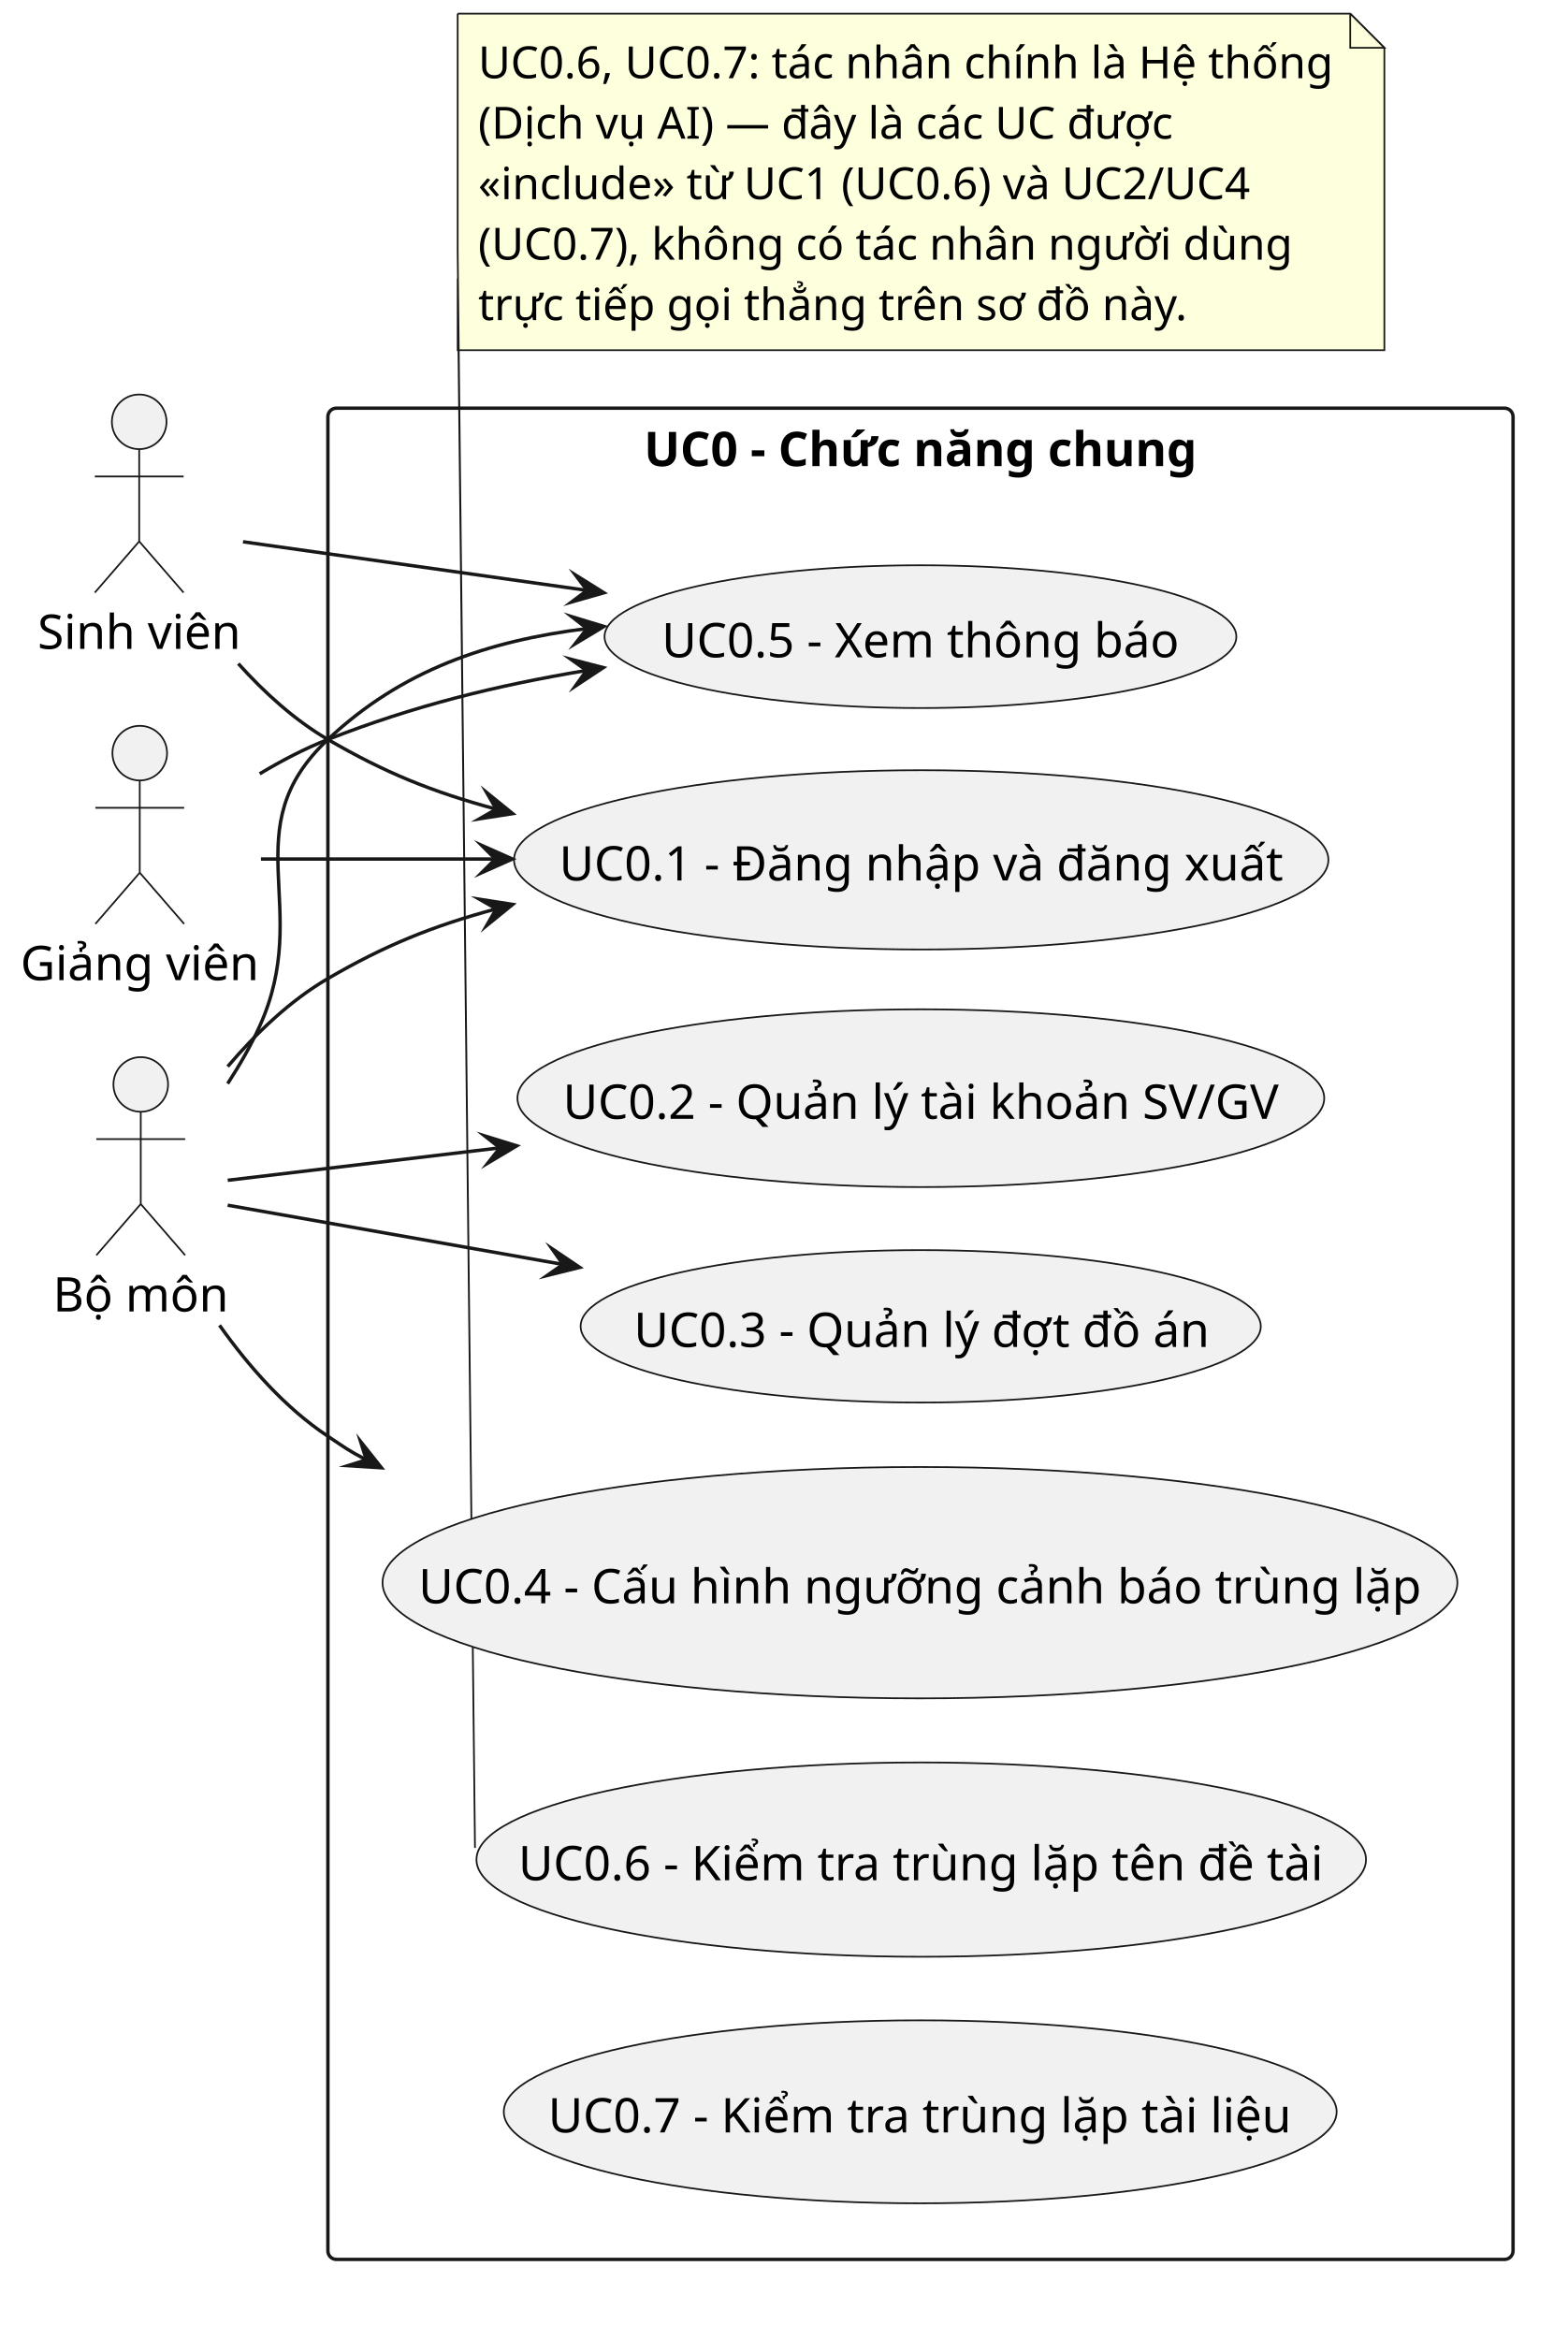
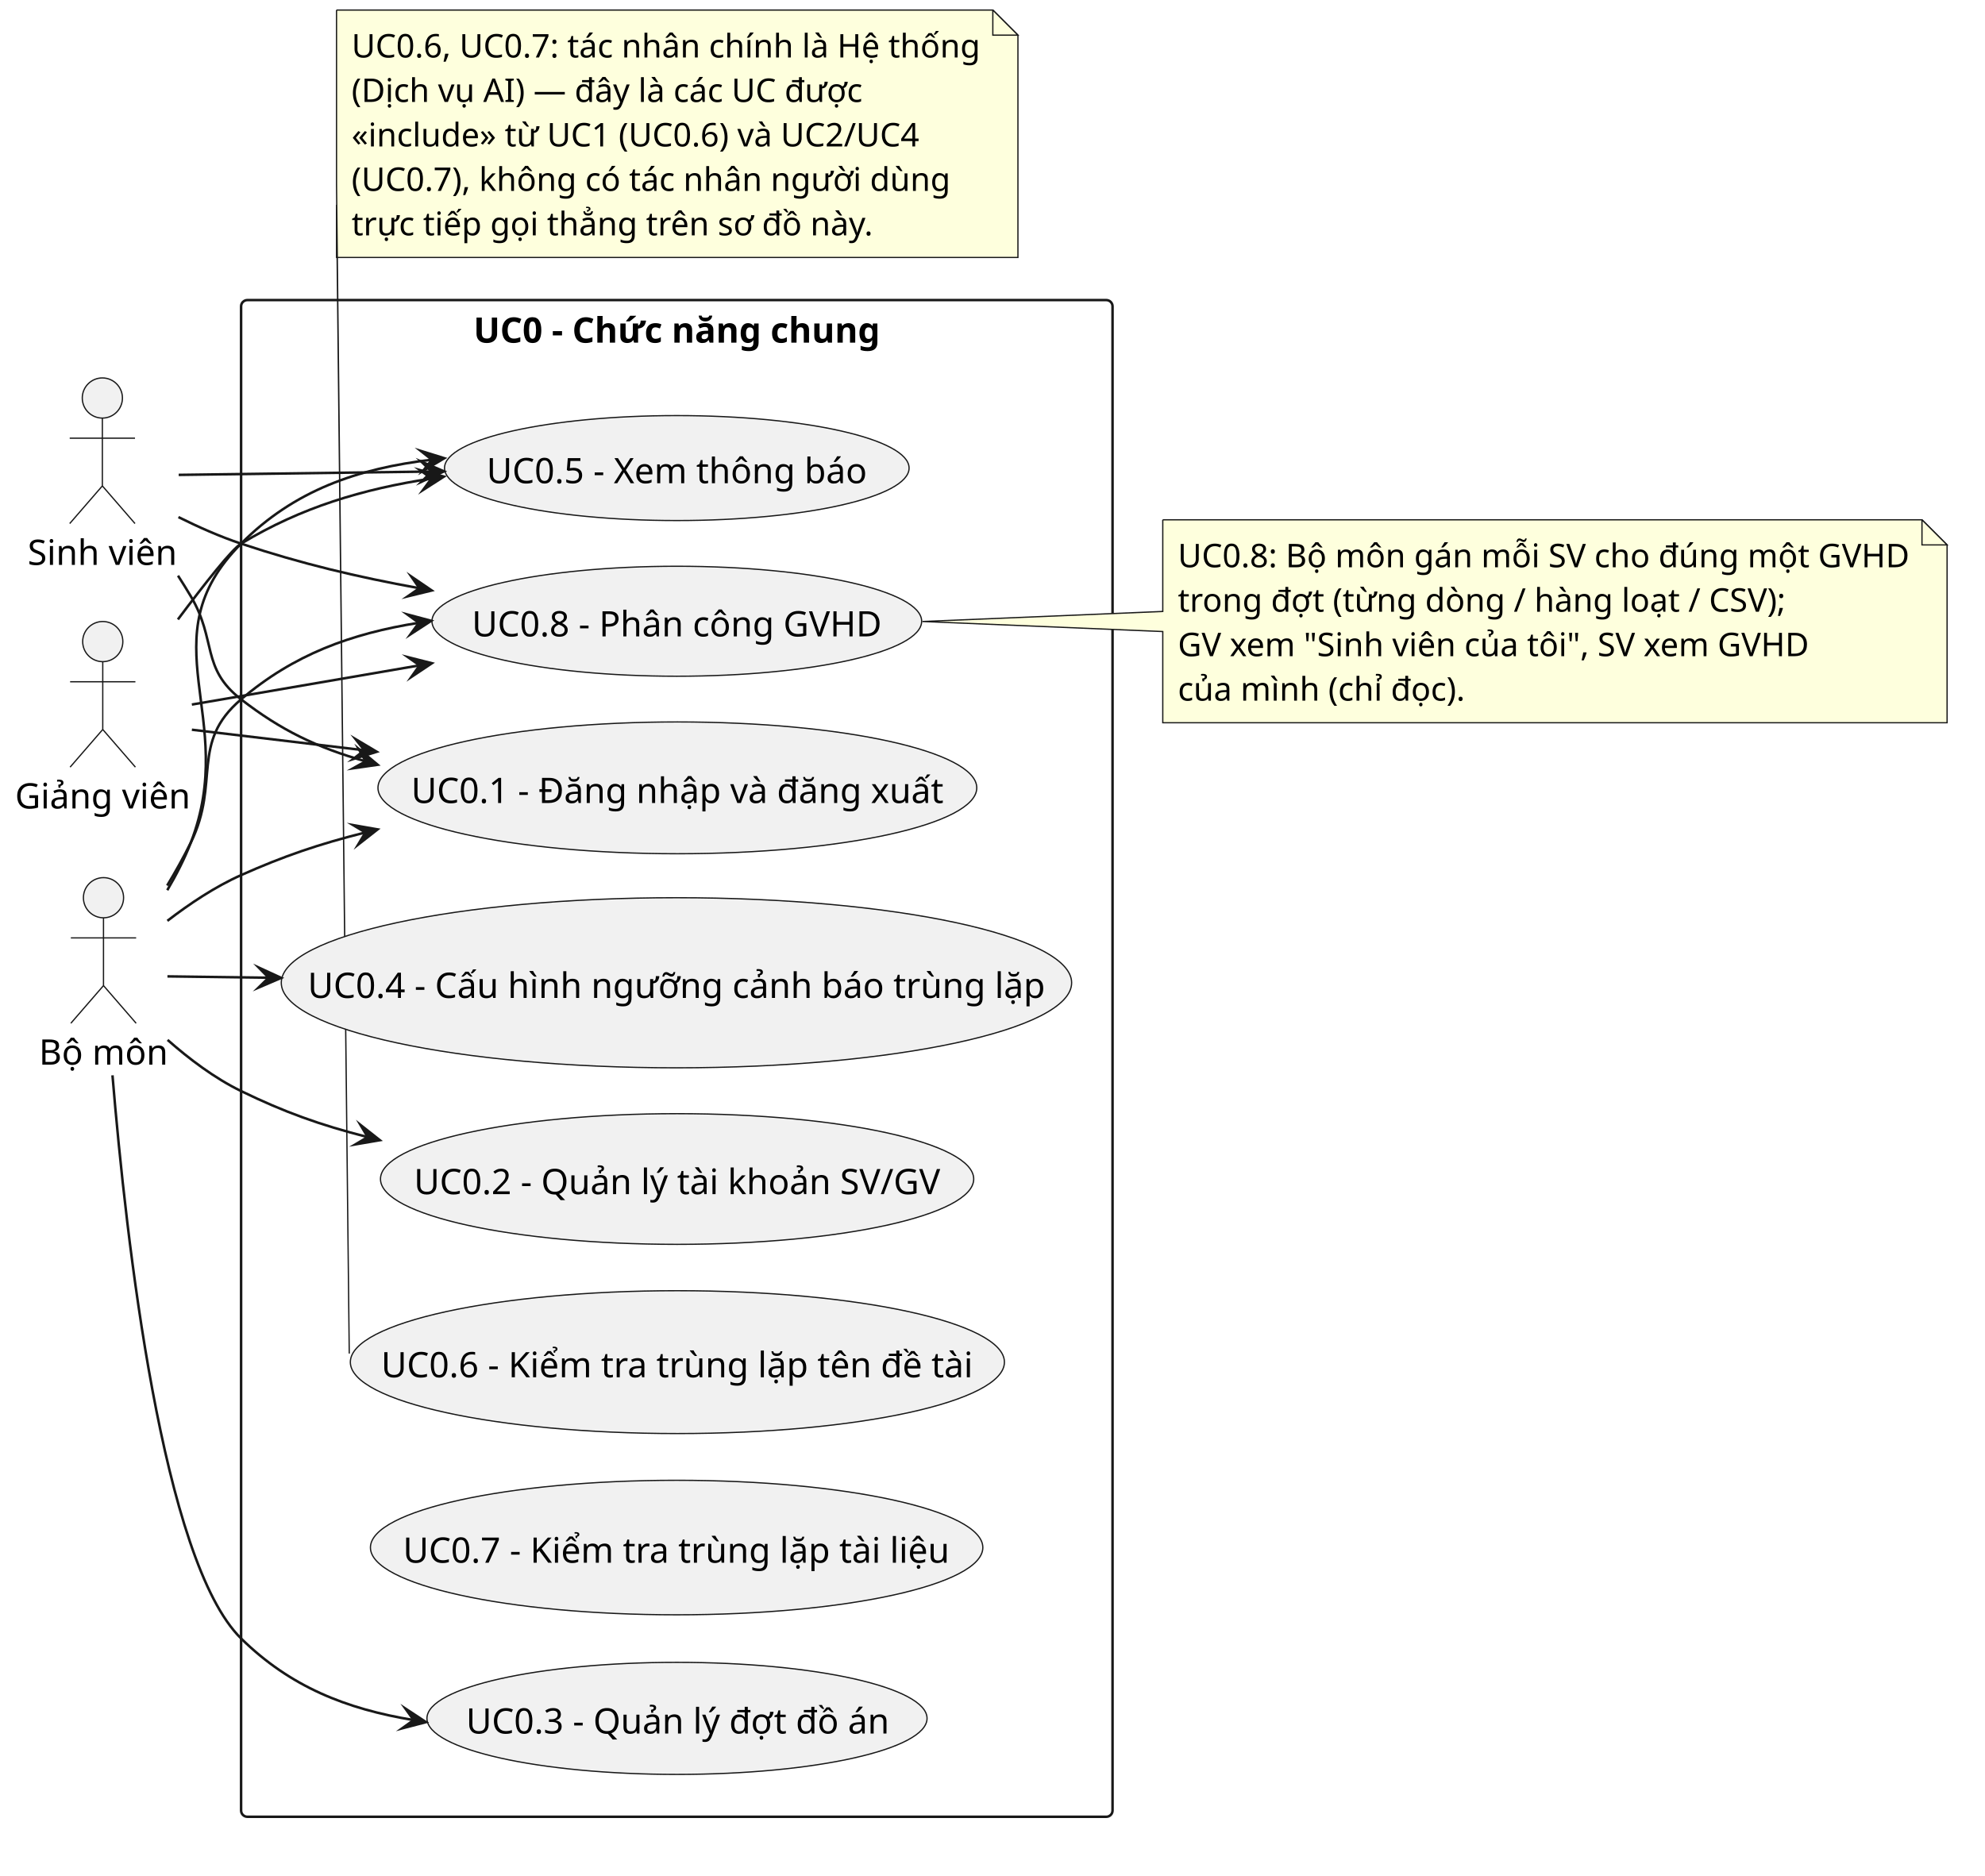
- <svg xmlns="http://www.w3.org/2000/svg" version="1.1" data-diagram-type="DESCRIPTION" style="width:717px;height:1070px;background:#FFFFFF;" width="717.188px" height="1070.313px" viewBox="0 0 717 1070" zoomAndPan="magnify" preserveAspectRatio="none" contentStyleType="text/css">
+ <svg xmlns="http://www.w3.org/2000/svg" version="1.1" data-diagram-type="DESCRIPTION" style="width:1235px;height:1167px;background:#FFFFFF;" width="1235.938px" height="1167.188px" viewBox="0 0 1235 1167" zoomAndPan="magnify" preserveAspectRatio="none" contentStyleType="text/css">
  <defs />
  <g font-family="sans-serif" lengthAdjust="spacing">
    <g class="cluster" data-qualified-name="UC0 - Ch.c n.ng chung" id="ent0004" data-source-line="8">
-       <rect x="150" y="186.719" width="542.188" height="846.875" fill="none" style="stroke:#181818;stroke-width:1.563;" rx="3.906" ry="3.906" />
+       <rect x="150" y="186.719" width="542.188" height="943.75" fill="none" style="stroke:#181818;stroke-width:1.563;" rx="3.906" ry="3.906" />
      <text x="294.613" y="213.228" fill="#000" font-size="21.875" textLength="252.962" font-weight="700" font-family="'Noto Sans'">UC0 - Chức năng chung</text>
    </g>
    <g class="entity" data-qualified-name="SV" id="ent0001" data-source-line="4">
-       <ellipse cx="63.683" cy="192.969" rx="12.5" ry="12.5" fill="#F1F1F1" style="stroke:#181818;stroke-width:0.781;" />
-       <path d="M63.683,205.469 L63.683,247.656 M43.37,217.969 L83.995,217.969 M63.683,247.656 L43.37,271.094 M63.683,247.656 L83.995,271.094" style="stroke:#181818;stroke-width:0.781;" fill="none" />
-       <text x="17.188" y="296.822" fill="#000" font-size="21.875" textLength="92.99" font-family="'Noto Sans'">Sinh viên</text>
+       <ellipse cx="63.683" cy="247.656" rx="12.5" ry="12.5" fill="#F1F1F1" style="stroke:#181818;stroke-width:0.781;" />
+       <path d="M63.683,260.156 L63.683,302.344 M43.37,272.656 L83.995,272.656 M63.683,302.344 L43.37,325.781 M63.683,302.344 L83.995,325.781" style="stroke:#181818;stroke-width:0.781;" fill="none" />
+       <text x="17.188" y="351.509" fill="#000" font-size="21.875" textLength="92.99" font-family="'Noto Sans'">Sinh viên</text>
    </g>
    <g class="entity" data-qualified-name="GV" id="ent0002" data-source-line="5">
-       <ellipse cx="63.931" cy="344.531" rx="12.5" ry="12.5" fill="#F1F1F1" style="stroke:#181818;stroke-width:0.781;" />
-       <path d="M63.931,357.031 L63.931,399.219 M43.619,369.531 L84.244,369.531 M63.931,399.219 L43.619,422.656 M63.931,399.219 L84.244,422.656" style="stroke:#181818;stroke-width:0.781;" fill="none" />
-       <text x="9.375" y="448.384" fill="#000" font-size="21.875" textLength="109.112" font-family="'Noto Sans'">Giảng viên</text>
+       <ellipse cx="63.931" cy="399.219" rx="12.5" ry="12.5" fill="#F1F1F1" style="stroke:#181818;stroke-width:0.781;" />
+       <path d="M63.931,411.719 L63.931,453.906 M43.619,424.219 L84.244,424.219 M63.931,453.906 L43.619,477.344 M63.931,453.906 L84.244,477.344" style="stroke:#181818;stroke-width:0.781;" fill="none" />
+       <text x="9.375" y="503.072" fill="#000" font-size="21.875" textLength="109.112" font-family="'Noto Sans'">Giảng viên</text>
    </g>
    <g class="entity" data-qualified-name="BM" id="ent0003" data-source-line="6">
-       <ellipse cx="64.392" cy="496.094" rx="12.5" ry="12.5" fill="#F1F1F1" style="stroke:#181818;stroke-width:0.781;" />
-       <path d="M64.392,508.594 L64.392,550.781 M44.08,521.094 L84.705,521.094 M64.392,550.781 L44.08,574.219 M64.392,550.781 L84.705,574.219" style="stroke:#181818;stroke-width:0.781;" fill="none" />
-       <text x="24.219" y="599.947" fill="#000" font-size="21.875" textLength="80.347" font-family="'Noto Sans'">Bộ môn</text>
+       <ellipse cx="64.392" cy="558.594" rx="12.5" ry="12.5" fill="#F1F1F1" style="stroke:#181818;stroke-width:0.781;" />
+       <path d="M64.392,571.094 L64.392,613.281 M44.08,583.594 L84.705,583.594 M64.392,613.281 L44.08,636.719 M64.392,613.281 L84.705,636.719" style="stroke:#181818;stroke-width:0.781;" fill="none" />
+       <text x="24.219" y="662.447" fill="#000" font-size="21.875" textLength="80.347" font-family="'Noto Sans'">Bộ môn</text>
    </g>
-     <g class="entity" data-qualified-name="GMN21" id="ent0022" data-source-line="31">
-       <path d="M209.375,6.25 L209.375,114.954 L217.297,845.356 L209.375,127.454 L209.375,160.203 A0,0 0 0 0 209.375,160.203 L633.325,160.203 A0,0 0 0 0 633.325,160.203 L633.325,21.875 L617.7,6.25 L209.375,6.25 A0,0 0 0 0 209.375,6.25" style="stroke:#181818;stroke-width:0.781;" fill="#FEFFDD" />
+     <g class="entity" data-qualified-name="GMN25" id="ent0026" data-source-line="35">
+       <path d="M209.375,6.25 L209.375,114.954 L217.297,842.231 L209.375,127.454 L209.375,160.203 A0,0 0 0 0 209.375,160.203 L633.325,160.203 A0,0 0 0 0 633.325,160.203 L633.325,21.875 L617.7,6.25 L209.375,6.25 A0,0 0 0 0 209.375,6.25" style="stroke:#181818;stroke-width:0.781;" fill="#FEFFDD" />
      <path d="M617.7,6.25 L617.7,21.875 L633.325,21.875 L617.7,6.25" style="stroke:#181818;stroke-width:0.781;" fill="#FEFFDD" />
      <text x="218.75" y="35.777" fill="#000" font-size="20.313" textLength="391.138" font-family="'Noto Sans'">UC0.6, UC0.7: tác nhân chính là Hệ thống</text>
      <text x="218.75" y="63.442" fill="#000" font-size="20.313" textLength="317.85" font-family="'Noto Sans'">(Dịch vụ AI) — đây là các UC được</text>
      <text x="218.75" y="91.108" fill="#000" font-size="20.313" textLength="353.133" font-family="'Noto Sans'">«include» từ UC1 (UC0.6) và UC2/UC4</text>
      <text x="218.75" y="118.774" fill="#000" font-size="20.313" textLength="372.572" font-family="'Noto Sans'">(UC0.7), không có tác nhân người dùng</text>
      <text x="218.75" y="146.439" fill="#000" font-size="20.313" textLength="325.549" font-family="'Noto Sans'">trực tiếp gọi thẳng trên sơ đồ này.</text>
    </g>
+     <g class="entity" data-qualified-name="GMN28" id="ent0029" data-source-line="42">
+       <path d="M723.438,323.438 L723.438,380.469 L573.903,386.719 L723.438,392.969 L723.438,449.725 A0,0 0 0 0 723.438,449.725 L1211.413,449.725 A0,0 0 0 0 1211.413,449.725 L1211.413,339.063 L1195.788,323.438 L723.438,323.438 A0,0 0 0 0 723.438,323.438" style="stroke:#181818;stroke-width:0.781;" fill="#FEFFDD" />
+       <path d="M1195.788,323.438 L1195.788,339.063 L1211.413,339.063 L1195.788,323.438" style="stroke:#181818;stroke-width:0.781;" fill="#FEFFDD" />
+       <text x="732.813" y="352.964" fill="#000" font-size="20.313" textLength="455.163" font-family="'Noto Sans'">UC0.8: Bộ môn gán mỗi SV cho đúng một GVHD</text>
+       <text x="732.813" y="380.63" fill="#000" font-size="20.313" textLength="377.752" font-family="'Noto Sans'">trong đợt (từng dòng / hàng loạt / CSV);</text>
+       <text x="732.813" y="408.295" fill="#000" font-size="20.313" textLength="393.453" font-family="'Noto Sans'">GV xem "Sinh viên của tôi", SV xem GVHD</text>
+       <text x="732.813" y="435.961" fill="#000" font-size="20.313" textLength="178.628" font-family="'Noto Sans'">của mình (chỉ đọc).</text>
+     </g>
    <g class="entity" data-qualified-name="UC0 - Ch.c n.ng chung.UC0_1" id="ent0005" data-source-line="9">
-       <ellipse cx="421.437" cy="393.35" rx="186.281" ry="41.006" fill="#F1F1F1" style="stroke:#181818;stroke-width:0.781;" />
-       <text x="255.822" y="402.778" fill="#000" font-size="21.875" textLength="331.23" font-family="'Noto Sans'">UC0.1 - Đăng nhập và đăng xuất</text>
+       <ellipse cx="421.437" cy="490.225" rx="186.281" ry="41.006" fill="#F1F1F1" style="stroke:#181818;stroke-width:0.781;" />
+       <text x="255.822" y="499.653" fill="#000" font-size="21.875" textLength="331.23" font-family="'Noto Sans'">UC0.1 - Đăng nhập và đăng xuất</text>
    </g>
    <g class="entity" data-qualified-name="UC0 - Ch.c n.ng chung.UC0_2" id="ent0006" data-source-line="10">
-       <ellipse cx="421.266" cy="502.378" rx="184.547" ry="40.659" fill="#F1F1F1" style="stroke:#181818;stroke-width:0.781;" />
-       <text x="257.554" y="511.806" fill="#000" font-size="21.875" textLength="327.424" font-family="'Noto Sans'">UC0.2 - Quản lý tài khoản SV/GV</text>
+       <ellipse cx="421.266" cy="733.628" rx="184.547" ry="40.659" fill="#F1F1F1" style="stroke:#181818;stroke-width:0.781;" />
+       <text x="257.554" y="743.056" fill="#000" font-size="21.875" textLength="327.424" font-family="'Noto Sans'">UC0.2 - Quản lý tài khoản SV/GV</text>
    </g>
    <g class="entity" data-qualified-name="UC0 - Ch.c n.ng chung.UC0_3" id="ent0007" data-source-line="11">
-       <ellipse cx="421.205" cy="606.741" rx="155.58" ry="34.866" fill="#F1F1F1" style="stroke:#181818;stroke-width:0.781;" />
-       <text x="289.977" y="616.169" fill="#000" font-size="21.875" textLength="262.455" font-family="'Noto Sans'">UC0.3 - Quản lý đợt đồ án</text>
+       <ellipse cx="421.205" cy="1069.241" rx="155.58" ry="34.866" fill="#F1F1F1" style="stroke:#181818;stroke-width:0.781;" />
+       <text x="289.977" y="1078.669" fill="#000" font-size="21.875" textLength="262.455" font-family="'Noto Sans'">UC0.3 - Quản lý đợt đồ án</text>
    </g>
    <g class="entity" data-qualified-name="UC0 - Ch.c n.ng chung.UC0_4" id="ent0008" data-source-line="12">
-       <ellipse cx="420.868" cy="724.017" rx="245.868" ry="52.924" fill="#F1F1F1" style="stroke:#181818;stroke-width:0.781;" />
-       <text x="191.477" y="733.445" fill="#000" font-size="21.875" textLength="458.782" font-family="'Noto Sans'">UC0.4 - Cấu hình ngưỡng cảnh báo trùng lặp</text>
+       <ellipse cx="420.868" cy="611.517" rx="245.868" ry="52.924" fill="#F1F1F1" style="stroke:#181818;stroke-width:0.781;" />
+       <text x="191.477" y="620.945" fill="#000" font-size="21.875" textLength="458.782" font-family="'Noto Sans'">UC0.4 - Cấu hình ngưỡng cảnh báo trùng lặp</text>
    </g>
    <g class="entity" data-qualified-name="UC0 - Ch.c n.ng chung.UC0_5" id="ent0009" data-source-line="13">
      <ellipse cx="421.082" cy="291.248" rx="144.52" ry="32.654" fill="#F1F1F1" style="stroke:#181818;stroke-width:0.781;" />
      <text x="302.739" y="300.676" fill="#000" font-size="21.875" textLength="236.687" font-family="'Noto Sans'">UC0.5 - Xem thông báo</text>
    </g>
    <g class="entity" data-qualified-name="UC0 - Ch.c n.ng chung.UC0_6" id="ent0010" data-source-line="14">
-       <ellipse cx="421.445" cy="850.695" rx="203.476" ry="44.445" fill="#F1F1F1" style="stroke:#181818;stroke-width:0.781;" />
-       <text x="237.138" y="860.123" fill="#000" font-size="21.875" textLength="368.614" font-family="'Noto Sans'">UC0.6 - Kiểm tra trùng lặp tên đề tài</text>
+       <ellipse cx="421.445" cy="847.57" rx="203.476" ry="44.445" fill="#F1F1F1" style="stroke:#181818;stroke-width:0.781;" />
+       <text x="237.138" y="856.998" fill="#000" font-size="21.875" textLength="368.614" font-family="'Noto Sans'">UC0.6 - Kiểm tra trùng lặp tên đề tài</text>
    </g>
    <g class="entity" data-qualified-name="UC0 - Ch.c n.ng chung.UC0_7" id="ent0011" data-source-line="15">
-       <ellipse cx="420.979" cy="966.071" rx="190.51" ry="41.852" fill="#F1F1F1" style="stroke:#181818;stroke-width:0.781;" />
-       <text x="250.737" y="975.499" fill="#000" font-size="21.875" textLength="340.483" font-family="'Noto Sans'">UC0.7 - Kiểm tra trùng lặp tài liệu</text>
+       <ellipse cx="420.979" cy="962.946" rx="190.51" ry="41.852" fill="#F1F1F1" style="stroke:#181818;stroke-width:0.781;" />
+       <text x="250.737" y="972.374" fill="#000" font-size="21.875" textLength="340.483" font-family="'Noto Sans'">UC0.7 - Kiểm tra trùng lặp tài liệu</text>
    </g>
-     <g class="link" data-entity-1="ent0001" data-entity-2="ent0005" id="lnk12" data-link-type="dependency">
-       <polygon points="234.554,372.203,222.607,362.504,227.012,370.167,219.349,374.572,234.554,372.203" fill="#181818" style="stroke:#181818;stroke-width:1.563;stroke-linejoin:miter;stroke-miterlimit:10;" />
-       <path d="M109.016,303.585 C120.909,316.797 134.773,329.416 150,338.281 C175.79,353.296 197.51,362.202 227.012,370.167" style="stroke:#181818;stroke-width:1.563;" fill="none" />
+     <g class="entity" data-qualified-name="UC0 - Ch.c n.ng chung.UC0_8" id="ent0012" data-source-line="16">
+       <ellipse cx="421.088" cy="386.561" rx="152.338" ry="34.218" fill="#F1F1F1" style="stroke:#181818;stroke-width:0.781;" />
+       <text x="293.601" y="395.99" fill="#000" font-size="21.875" textLength="254.974" font-family="'Noto Sans'">UC0.8 - Phân công GVHD</text>
    </g>
-     <g class="link" data-entity-1="ent0002" data-entity-2="ent0005" id="lnk13" data-link-type="dependency">
-       <polygon points="234.424,392.969,220.361,386.719,226.611,392.969,220.361,399.219,234.424,392.969" fill="#181818" style="stroke:#181818;stroke-width:1.563;stroke-linejoin:miter;stroke-miterlimit:10;" />
-       <path d="M119.376,392.969 C150.701,392.969 184.441,392.969 226.611,392.969" style="stroke:#181818;stroke-width:1.563;" fill="none" />
+     <g class="link" data-entity-1="ent0001" data-entity-2="ent0005" id="lnk13" data-link-type="dependency">
+       <polygon points="234.994,475.86,223.163,466.018,227.476,473.733,219.761,478.046,234.994,475.86" fill="#181818" style="stroke:#181818;stroke-width:1.563;stroke-linejoin:miter;stroke-miterlimit:10;" />
+       <path d="M110.757,358.2 C113.537,362.514 116.228,366.839 118.75,371.094 C134.903,398.345 124.946,415.769 150,435.156 C174.734,454.296 196.938,465.095 227.476,473.733" style="stroke:#181818;stroke-width:1.563;" fill="none" />
    </g>
-     <g class="link" data-entity-1="ent0003" data-entity-2="ent0005" id="lnk14" data-link-type="dependency">
-       <polygon points="234.554,413.735,219.349,411.366,227.012,415.771,222.607,423.434,234.554,413.735" fill="#181818" style="stroke:#181818;stroke-width:1.563;stroke-linejoin:miter;stroke-miterlimit:10;" />
-       <path d="M104.165,487.897 C117.074,472.727 132.653,457.756 150,447.656 C175.79,432.642 197.51,423.735 227.012,415.771" style="stroke:#181818;stroke-width:1.563;" fill="none" />
+     <g class="link" data-entity-1="ent0002" data-entity-2="ent0005" id="lnk14" data-link-type="dependency">
+       <polygon points="234.424,467.778,221.2,459.907,226.666,466.853,219.72,472.319,234.424,467.778" fill="#181818" style="stroke:#181818;stroke-width:1.563;stroke-linejoin:miter;stroke-miterlimit:10;" />
+       <path d="M119.376,454.064 C150.701,457.798 184.495,461.826 226.666,466.853" style="stroke:#181818;stroke-width:1.563;" fill="none" />
    </g>
-     <g class="link" data-entity-1="ent0003" data-entity-2="ent0006" id="lnk15" data-link-type="dependency">
-       <polygon points="236.434,524.17,221.731,519.628,228.677,525.095,223.21,532.04,236.434,524.17" fill="#181818" style="stroke:#181818;stroke-width:1.563;stroke-linejoin:miter;stroke-miterlimit:10;" />
-       <path d="M104.173,539.936 C136.868,536.039 178.564,531.068 228.677,525.095" style="stroke:#181818;stroke-width:1.563;" fill="none" />
+     <g class="link" data-entity-1="ent0003" data-entity-2="ent0005" id="lnk15" data-link-type="dependency">
+       <polygon points="234.932,516.076,219.771,513.438,227.355,517.978,222.815,525.562,234.932,516.076" fill="#181818" style="stroke:#181818;stroke-width:1.563;stroke-linejoin:miter;stroke-miterlimit:10;" />
+       <path d="M104.144,572.974 C117.82,562.438 133.846,551.723 150,544.531 C176.608,532.685 198.261,525.282 227.355,517.978" style="stroke:#181818;stroke-width:1.563;" fill="none" />
    </g>
-     <g class="link" data-entity-1="ent0003" data-entity-2="ent0007" id="lnk16" data-link-type="dependency">
-       <polygon points="265.225,579.781,252.464,571.18,257.531,578.422,250.29,583.49,265.225,579.781" fill="#181818" style="stroke:#181818;stroke-width:1.563;stroke-linejoin:miter;stroke-miterlimit:10;" />
-       <path d="M104.173,551.339 C143.138,558.22 198.214,567.946 257.531,578.422" style="stroke:#181818;stroke-width:1.563;" fill="none" />
+     <g class="link" data-entity-1="ent0003" data-entity-2="ent0006" id="lnk16" data-link-type="dependency">
+       <polygon points="236.344,709.474,224.259,699.946,228.773,707.545,221.174,712.059,236.344,709.474" fill="#181818" style="stroke:#181818;stroke-width:1.563;stroke-linejoin:miter;stroke-miterlimit:10;" />
+       <path d="M104.261,647.067 C117.705,658.947 133.562,670.908 150,678.906 C176.834,691.964 199.06,699.977 228.773,707.545" style="stroke:#181818;stroke-width:1.563;" fill="none" />
    </g>
-     <g class="link" data-entity-1="ent0003" data-entity-2="ent0008" id="lnk17" data-link-type="dependency">
-       <polygon points="174.517,671.453,164.945,659.403,167.592,667.836,159.158,670.483,174.517,671.453" fill="#181818" style="stroke:#181818;stroke-width:1.563;stroke-linejoin:miter;stroke-miterlimit:10;" />
-       <path d="M100.417,606.251 C113.722,625.014 130.47,644.074 150,657.031 C157.836,662.23 159.117,663.411 167.592,667.836" style="stroke:#181818;stroke-width:1.563;" fill="none" />
+     <g class="link" data-entity-1="ent0003" data-entity-2="ent0007" id="lnk17" data-link-type="dependency">
+       <polygon points="265.069,1071.578,252.212,1063.122,257.361,1070.306,250.177,1075.455,265.069,1071.578" fill="#181818" style="stroke:#181818;stroke-width:1.563;stroke-linejoin:miter;stroke-miterlimit:10;" />
+       <path d="M69.978,669.104 C78.509,772.025 101.035,971.456 150,1019.531 C180.564,1049.54 215.242,1063.356 257.361,1070.306" style="stroke:#181818;stroke-width:1.563;" fill="none" />
    </g>
-     <g class="link" data-entity-1="ent0001" data-entity-2="ent0009" id="lnk18" data-link-type="dependency">
-       <polygon points="276.285,271.168,263.236,263.013,268.55,270.076,261.487,275.39,276.285,271.168" fill="#181818" style="stroke:#181818;stroke-width:1.563;stroke-linejoin:miter;stroke-miterlimit:10;" />
-       <path d="M111.168,247.841 C152.986,253.749 209.5,261.733 268.55,270.076" style="stroke:#181818;stroke-width:1.563;" fill="none" />
+     <g class="link" data-entity-1="ent0003" data-entity-2="ent0008" id="lnk18" data-link-type="dependency">
+       <polygon points="174.949,608.479,160.971,602.044,167.137,608.376,160.805,614.542,174.949,608.479" fill="#181818" style="stroke:#181818;stroke-width:1.563;stroke-linejoin:miter;stroke-miterlimit:10;" />
+       <path d="M104.173,607.542 C123.163,607.793 139.995,608.016 167.137,608.376" style="stroke:#181818;stroke-width:1.563;" fill="none" />
    </g>
-     <g class="link" data-entity-1="ent0002" data-entity-2="ent0009" id="lnk19" data-link-type="dependency">
-       <polygon points="276.02,305.409,261.119,301.566,268.314,306.699,263.182,313.894,276.02,305.409" fill="#181818" style="stroke:#181818;stroke-width:1.563;stroke-linejoin:miter;stroke-miterlimit:10;" />
-       <path d="M118.803,353.984 C128.797,347.987 139.436,342.423 150,338.281 C189.576,322.766 226.718,313.659 268.314,306.699" style="stroke:#181818;stroke-width:1.563;" fill="none" />
+     <g class="link" data-entity-1="ent0003" data-entity-2="ent0012" id="lnk19" data-link-type="dependency">
+       <polygon points="268.304,386.292,253.433,382.333,260.589,387.521,255.4,394.677,268.304,386.292" fill="#181818" style="stroke:#181818;stroke-width:1.563;stroke-linejoin:miter;stroke-miterlimit:10;" />
+       <path d="M104.009,551.024 C109.303,542.243 114.406,533.123 118.75,524.219 C137.144,486.517 118.067,462.359 150,435.156 C182.754,407.255 218.318,394.256 260.589,387.521" style="stroke:#181818;stroke-width:1.563;" fill="none" />
    </g>
-     <g class="link" data-entity-1="ent0003" data-entity-2="ent0009" id="lnk20" data-link-type="dependency">
-       <polygon points="276.307,286.582,261.584,282.105,268.554,287.541,263.118,294.511,276.307,286.582" fill="#181818" style="stroke:#181818;stroke-width:1.563;stroke-linejoin:miter;stroke-miterlimit:10;" />
-       <path d="M104.152,495.712 C109.619,487.299 114.737,478.399 118.75,469.531 C143.475,414.902 106.314,379.357 150,338.281 C183.737,306.559 223.119,293.16 268.554,287.541" style="stroke:#181818;stroke-width:1.563;" fill="none" />
+     <g class="link" data-entity-1="ent0002" data-entity-2="ent0012" id="lnk20" data-link-type="dependency">
+       <polygon points="268.729,412.685,253.81,408.912,261.03,414.01,255.931,421.23,268.729,412.685" fill="#181818" style="stroke:#181818;stroke-width:1.563;stroke-linejoin:miter;stroke-miterlimit:10;" />
+       <path d="M119.376,438.401 C159.209,431.542 207.88,423.162 261.03,414.01" style="stroke:#181818;stroke-width:1.563;" fill="none" />
+     </g>
+     <g class="link" data-entity-1="ent0001" data-entity-2="ent0012" id="lnk21" data-link-type="dependency">
+       <polygon points="268.636,367.427,255.919,358.762,260.95,366.029,253.682,371.06,268.636,367.427" fill="#181818" style="stroke:#181818;stroke-width:1.563;stroke-linejoin:miter;stroke-miterlimit:10;" />
+       <path d="M111.028,321.762 C123.372,327.911 136.944,333.944 150,338.281 C187.674,350.797 221.76,358.903 260.95,366.029" style="stroke:#181818;stroke-width:1.563;" fill="none" />
+     </g>
+     <g class="link" data-entity-1="ent0001" data-entity-2="ent0009" id="lnk22" data-link-type="dependency">
+       <polygon points="276.285,293.304,262.141,287.24,268.474,293.407,262.307,299.739,276.285,293.304" fill="#181818" style="stroke:#181818;stroke-width:1.563;stroke-linejoin:miter;stroke-miterlimit:10;" />
+       <path d="M111.168,295.491 C152.986,294.937 209.424,294.189 268.474,293.407" style="stroke:#181818;stroke-width:1.563;" fill="none" />
+     </g>
+     <g class="link" data-entity-1="ent0002" data-entity-2="ent0009" id="lnk23" data-link-type="dependency">
+       <polygon points="276.169,296.567,261.32,292.526,268.447,297.754,263.219,304.881,276.169,296.567" fill="#181818" style="stroke:#181818;stroke-width:1.563;stroke-linejoin:miter;stroke-miterlimit:10;" />
+       <path d="M110.684,385.447 C127.682,362.739 144.302,341.72 150,338.281 C187.615,315.582 225.516,304.354 268.447,297.754" style="stroke:#181818;stroke-width:1.563;" fill="none" />
+     </g>
+     <g class="link" data-entity-1="ent0003" data-entity-2="ent0009" id="lnk24" data-link-type="dependency">
+       <polygon points="276.46,285.131,261.765,280.562,268.7,286.041,263.221,292.977,276.46,285.131" fill="#181818" style="stroke:#181818;stroke-width:1.563;stroke-linejoin:miter;stroke-miterlimit:10;" />
+       <path d="M104.073,553.914 C109.689,544.371 114.874,534.258 118.75,524.219 C148.931,446.045 90.914,397.703 150,338.281 C182.987,305.106 222.733,291.431 268.7,286.041" style="stroke:#181818;stroke-width:1.563;" fill="none" />
    </g>
  </g>
</svg>
